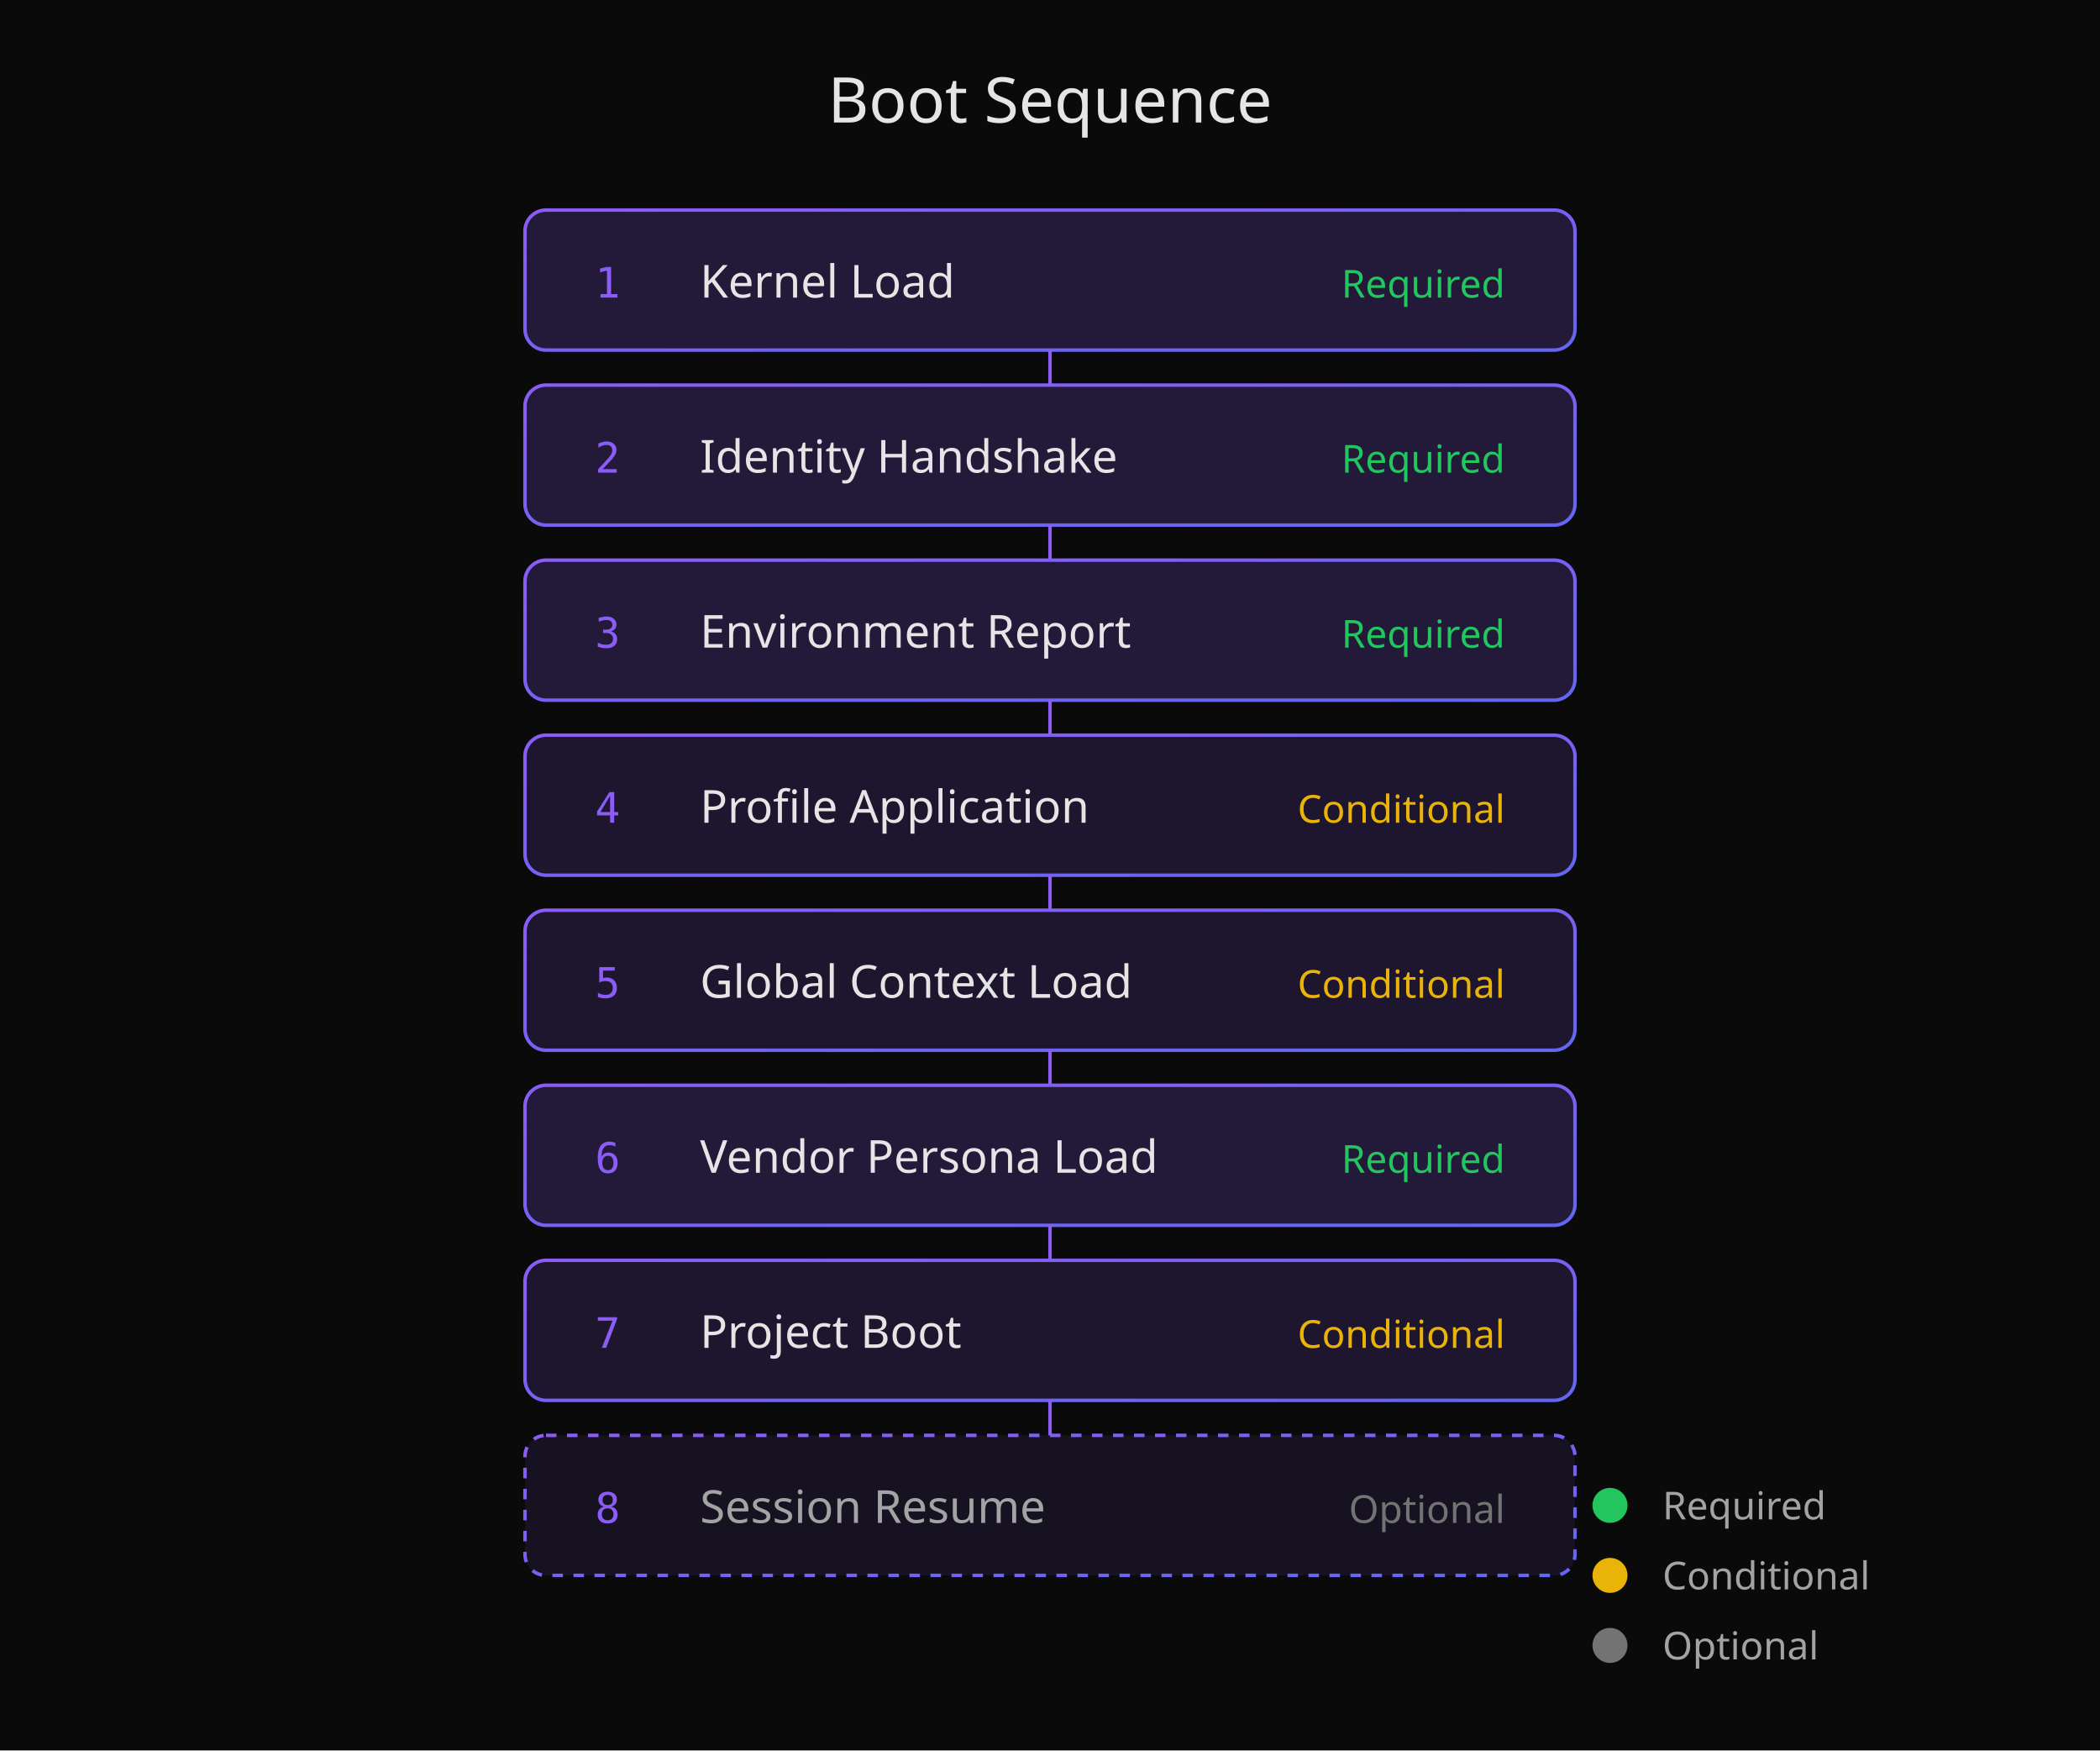
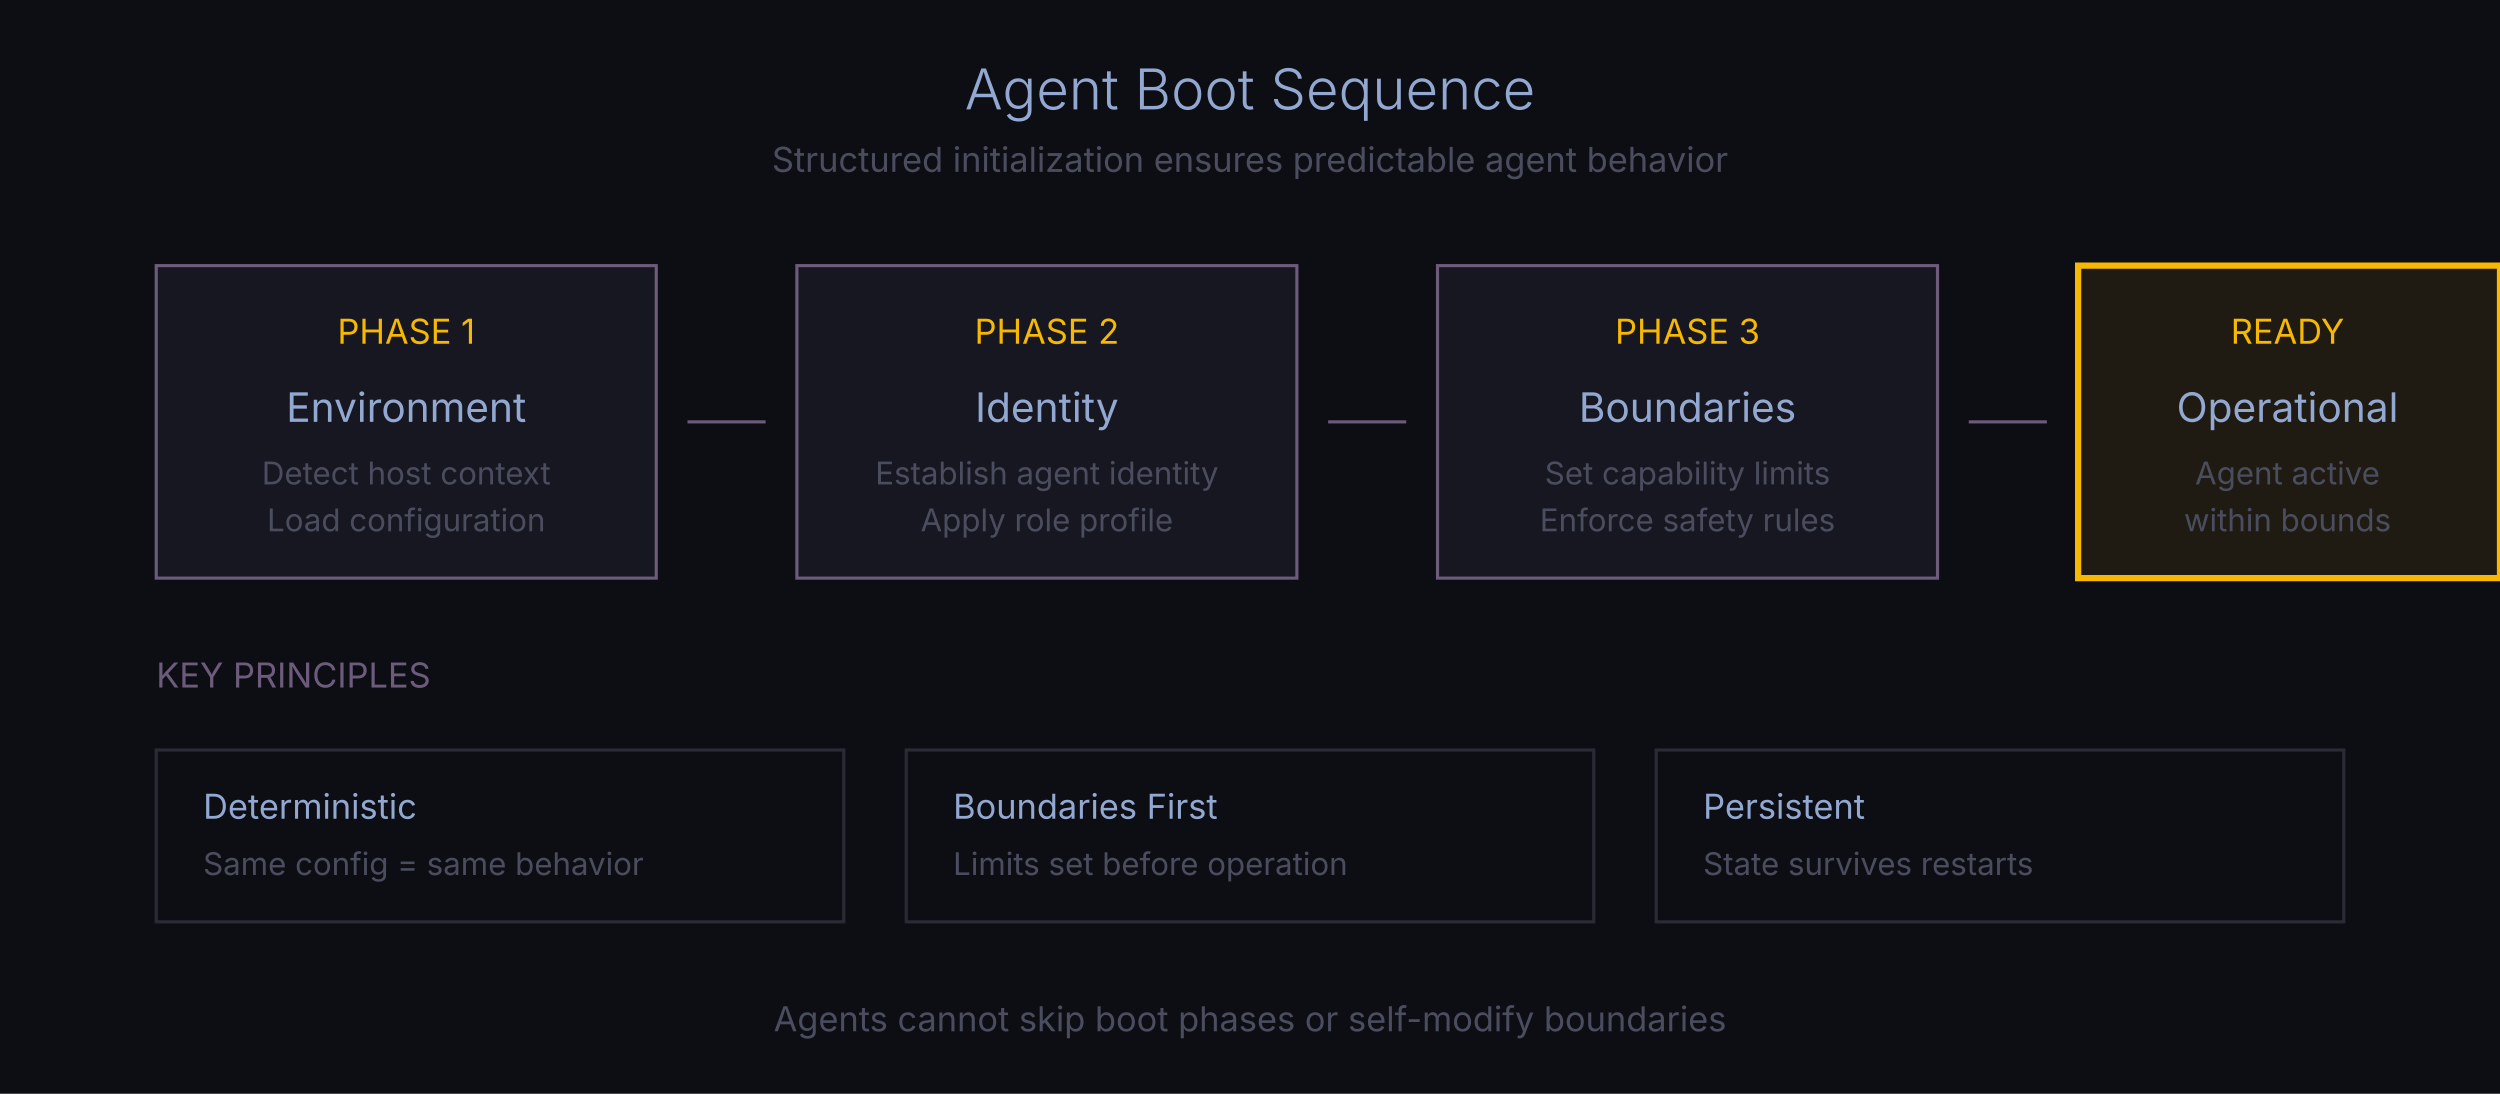
- <svg xmlns="http://www.w3.org/2000/svg" viewBox="0 0 600 500">
-   <defs>
-     <linearGradient id="boot-grad" x1="0%" y1="0%" x2="100%" y2="100%">
-       <stop offset="0%" style="stop-color:#8b5cf6" />
-       <stop offset="100%" style="stop-color:#6366f1" />
-     </linearGradient>
-   </defs>
-   <rect width="600" height="500" fill="#0a0a0a" />
-   <text x="300" y="35" text-anchor="middle" fill="#e5e5e5" font-family="system-ui" font-size="18" font-weight="300">Boot Sequence</text>
-   <g transform="translate(150,60)">
-     <rect x="0" y="0" width="300" height="40" rx="6" fill="rgba(139,92,246,0.2)" stroke="url(#boot-grad)" stroke-width="1" />
-     <text x="20" y="25" fill="#8b5cf6" font-family="monospace" font-size="12">1</text>
-     <text x="50" y="25" fill="#e5e5e5" font-family="system-ui" font-size="13">Kernel Load</text>
-     <text x="280" y="25" text-anchor="end" fill="#22c55e" font-family="system-ui" font-size="11">Required</text>
-     <rect x="0" y="50" width="300" height="40" rx="6" fill="rgba(139,92,246,0.2)" stroke="url(#boot-grad)" stroke-width="1" />
-     <text x="20" y="75" fill="#8b5cf6" font-family="monospace" font-size="12">2</text>
-     <text x="50" y="75" fill="#e5e5e5" font-family="system-ui" font-size="13">Identity Handshake</text>
-     <text x="280" y="75" text-anchor="end" fill="#22c55e" font-family="system-ui" font-size="11">Required</text>
-     <rect x="0" y="100" width="300" height="40" rx="6" fill="rgba(139,92,246,0.2)" stroke="url(#boot-grad)" stroke-width="1" />
-     <text x="20" y="125" fill="#8b5cf6" font-family="monospace" font-size="12">3</text>
-     <text x="50" y="125" fill="#e5e5e5" font-family="system-ui" font-size="13">Environment Report</text>
-     <text x="280" y="125" text-anchor="end" fill="#22c55e" font-family="system-ui" font-size="11">Required</text>
-     <rect x="0" y="150" width="300" height="40" rx="6" fill="rgba(139,92,246,0.15)" stroke="url(#boot-grad)" stroke-width="1" />
-     <text x="20" y="175" fill="#8b5cf6" font-family="monospace" font-size="12">4</text>
-     <text x="50" y="175" fill="#e5e5e5" font-family="system-ui" font-size="13">Profile Application</text>
-     <text x="280" y="175" text-anchor="end" fill="#eab308" font-family="system-ui" font-size="11">Conditional</text>
-     <rect x="0" y="200" width="300" height="40" rx="6" fill="rgba(139,92,246,0.15)" stroke="url(#boot-grad)" stroke-width="1" />
-     <text x="20" y="225" fill="#8b5cf6" font-family="monospace" font-size="12">5</text>
-     <text x="50" y="225" fill="#e5e5e5" font-family="system-ui" font-size="13">Global Context Load</text>
-     <text x="280" y="225" text-anchor="end" fill="#eab308" font-family="system-ui" font-size="11">Conditional</text>
-     <rect x="0" y="250" width="300" height="40" rx="6" fill="rgba(139,92,246,0.2)" stroke="url(#boot-grad)" stroke-width="1" />
-     <text x="20" y="275" fill="#8b5cf6" font-family="monospace" font-size="12">6</text>
-     <text x="50" y="275" fill="#e5e5e5" font-family="system-ui" font-size="13">Vendor Persona Load</text>
-     <text x="280" y="275" text-anchor="end" fill="#22c55e" font-family="system-ui" font-size="11">Required</text>
-     <rect x="0" y="300" width="300" height="40" rx="6" fill="rgba(139,92,246,0.15)" stroke="url(#boot-grad)" stroke-width="1" />
-     <text x="20" y="325" fill="#8b5cf6" font-family="monospace" font-size="12">7</text>
-     <text x="50" y="325" fill="#e5e5e5" font-family="system-ui" font-size="13">Project Boot</text>
-     <text x="280" y="325" text-anchor="end" fill="#eab308" font-family="system-ui" font-size="11">Conditional</text>
-     <rect x="0" y="350" width="300" height="40" rx="6" fill="rgba(139,92,246,0.1)" stroke="url(#boot-grad)" stroke-width="1" stroke-dasharray="3,3" />
-     <text x="20" y="375" fill="#8b5cf6" font-family="monospace" font-size="12">8</text>
-     <text x="50" y="375" fill="#a3a3a3" font-family="system-ui" font-size="13">Session Resume</text>
-     <text x="280" y="375" text-anchor="end" fill="#737373" font-family="system-ui" font-size="11">Optional</text>
-     <path d="M150 40 L150 50" stroke="#8b5cf6" stroke-width="1" />
-     <path d="M150 90 L150 100" stroke="#8b5cf6" stroke-width="1" />
-     <path d="M150 140 L150 150" stroke="#8b5cf6" stroke-width="1" />
-     <path d="M150 190 L150 200" stroke="#8b5cf6" stroke-width="1" />
-     <path d="M150 240 L150 250" stroke="#8b5cf6" stroke-width="1" />
-     <path d="M150 290 L150 300" stroke="#8b5cf6" stroke-width="1" />
-     <path d="M150 340 L150 350" stroke="#8b5cf6" stroke-width="1" />
+ <svg xmlns="http://www.w3.org/2000/svg" viewBox="0 0 800 350">
+   <rect width="800" height="350" fill="#0D0E14" />
+   <text x="400" y="35" text-anchor="middle" fill="#92A8D1" font-family="Inter, system-ui, sans-serif" font-size="18" font-weight="300">Agent Boot Sequence</text>
+   <text x="400" y="55" text-anchor="middle" fill="#4A4D5E" font-family="Inter, system-ui, sans-serif" font-size="11">Structured initialization ensures predictable agent behavior</text>
+   <g transform="translate(50, 85)">
+     <g transform="translate(0, 0)">
+       <rect x="0" y="0" width="160" height="100" fill="#161720" stroke="#6C5B7B" stroke-width="1" />
+       <text x="80" y="25" text-anchor="middle" fill="#F7B801" font-family="Inter, system-ui, sans-serif" font-size="11" font-weight="400">PHASE 1</text>
+       <text x="80" y="50" text-anchor="middle" fill="#92A8D1" font-family="Inter, system-ui, sans-serif" font-size="13">Environment</text>
+       <text x="80" y="70" text-anchor="middle" fill="#4A4D5E" font-family="Inter, system-ui, sans-serif" font-size="10">Detect host context</text>
+       <text x="80" y="85" text-anchor="middle" fill="#4A4D5E" font-family="Inter, system-ui, sans-serif" font-size="10">Load configuration</text>
+     </g>
+     <line x1="170" y1="50" x2="195" y2="50" stroke="#6C5B7B" stroke-width="1" />
+     <g transform="translate(205, 0)">
+       <rect x="0" y="0" width="160" height="100" fill="#161720" stroke="#6C5B7B" stroke-width="1" />
+       <text x="80" y="25" text-anchor="middle" fill="#F7B801" font-family="Inter, system-ui, sans-serif" font-size="11" font-weight="400">PHASE 2</text>
+       <text x="80" y="50" text-anchor="middle" fill="#92A8D1" font-family="Inter, system-ui, sans-serif" font-size="13">Identity</text>
+       <text x="80" y="70" text-anchor="middle" fill="#4A4D5E" font-family="Inter, system-ui, sans-serif" font-size="10">Establish agent identity</text>
+       <text x="80" y="85" text-anchor="middle" fill="#4A4D5E" font-family="Inter, system-ui, sans-serif" font-size="10">Apply role profile</text>
+     </g>
+     <line x1="375" y1="50" x2="400" y2="50" stroke="#6C5B7B" stroke-width="1" />
+     <g transform="translate(410, 0)">
+       <rect x="0" y="0" width="160" height="100" fill="#161720" stroke="#6C5B7B" stroke-width="1" />
+       <text x="80" y="25" text-anchor="middle" fill="#F7B801" font-family="Inter, system-ui, sans-serif" font-size="11" font-weight="400">PHASE 3</text>
+       <text x="80" y="50" text-anchor="middle" fill="#92A8D1" font-family="Inter, system-ui, sans-serif" font-size="13">Boundaries</text>
+       <text x="80" y="70" text-anchor="middle" fill="#4A4D5E" font-family="Inter, system-ui, sans-serif" font-size="10">Set capability limits</text>
+       <text x="80" y="85" text-anchor="middle" fill="#4A4D5E" font-family="Inter, system-ui, sans-serif" font-size="10">Enforce safety rules</text>
+     </g>
+     <line x1="580" y1="50" x2="605" y2="50" stroke="#6C5B7B" stroke-width="1" />
+     <g transform="translate(615, 0)">
+       <rect x="0" y="0" width="135" height="100" fill="rgba(247, 184, 1, 0.08)" stroke="#F7B801" stroke-width="2" />
+       <text x="67" y="25" text-anchor="middle" fill="#F7B801" font-family="Inter, system-ui, sans-serif" font-size="11" font-weight="400">READY</text>
+       <text x="67" y="50" text-anchor="middle" fill="#92A8D1" font-family="Inter, system-ui, sans-serif" font-size="13">Operational</text>
+       <text x="67" y="70" text-anchor="middle" fill="#4A4D5E" font-family="Inter, system-ui, sans-serif" font-size="10">Agent active</text>
+       <text x="67" y="85" text-anchor="middle" fill="#4A4D5E" font-family="Inter, system-ui, sans-serif" font-size="10">within bounds</text>
+     </g>
  </g>
-   <g transform="translate(450,420)">
-     <circle cx="10" cy="10" r="5" fill="#22c55e" />
-     <text x="25" y="14" fill="#a3a3a3" font-family="system-ui" font-size="11">Required</text>
-     <circle cx="10" cy="30" r="5" fill="#eab308" />
-     <text x="25" y="34" fill="#a3a3a3" font-family="system-ui" font-size="11">Conditional</text>
-     <circle cx="10" cy="50" r="5" fill="#737373" />
-     <text x="25" y="54" fill="#a3a3a3" font-family="system-ui" font-size="11">Optional</text>
+   <g transform="translate(50, 220)">
+     <text x="0" y="0" fill="#6C5B7B" font-family="Inter, system-ui, sans-serif" font-size="11" font-weight="400">KEY PRINCIPLES</text>
+     <g transform="translate(0, 20)">
+       <rect x="0" y="0" width="220" height="55" fill="none" stroke="#2A2B35" stroke-width="1" />
+       <text x="15" y="22" fill="#92A8D1" font-family="Inter, system-ui, sans-serif" font-size="11">Deterministic</text>
+       <text x="15" y="40" fill="#4A4D5E" font-family="Inter, system-ui, sans-serif" font-size="10">Same config = same behavior</text>
+     </g>
+     <g transform="translate(240, 20)">
+       <rect x="0" y="0" width="220" height="55" fill="none" stroke="#2A2B35" stroke-width="1" />
+       <text x="15" y="22" fill="#92A8D1" font-family="Inter, system-ui, sans-serif" font-size="11">Boundaries First</text>
+       <text x="15" y="40" fill="#4A4D5E" font-family="Inter, system-ui, sans-serif" font-size="10">Limits set before operation</text>
+     </g>
+     <g transform="translate(480, 20)">
+       <rect x="0" y="0" width="220" height="55" fill="none" stroke="#2A2B35" stroke-width="1" />
+       <text x="15" y="22" fill="#92A8D1" font-family="Inter, system-ui, sans-serif" font-size="11">Persistent</text>
+       <text x="15" y="40" fill="#4A4D5E" font-family="Inter, system-ui, sans-serif" font-size="10">State survives restarts</text>
+     </g>
  </g>
+   <text x="400" y="330" text-anchor="middle" fill="#4A4D5E" font-family="Inter, system-ui, sans-serif" font-size="11">Agents cannot skip boot phases or self-modify boundaries</text>
</svg>
